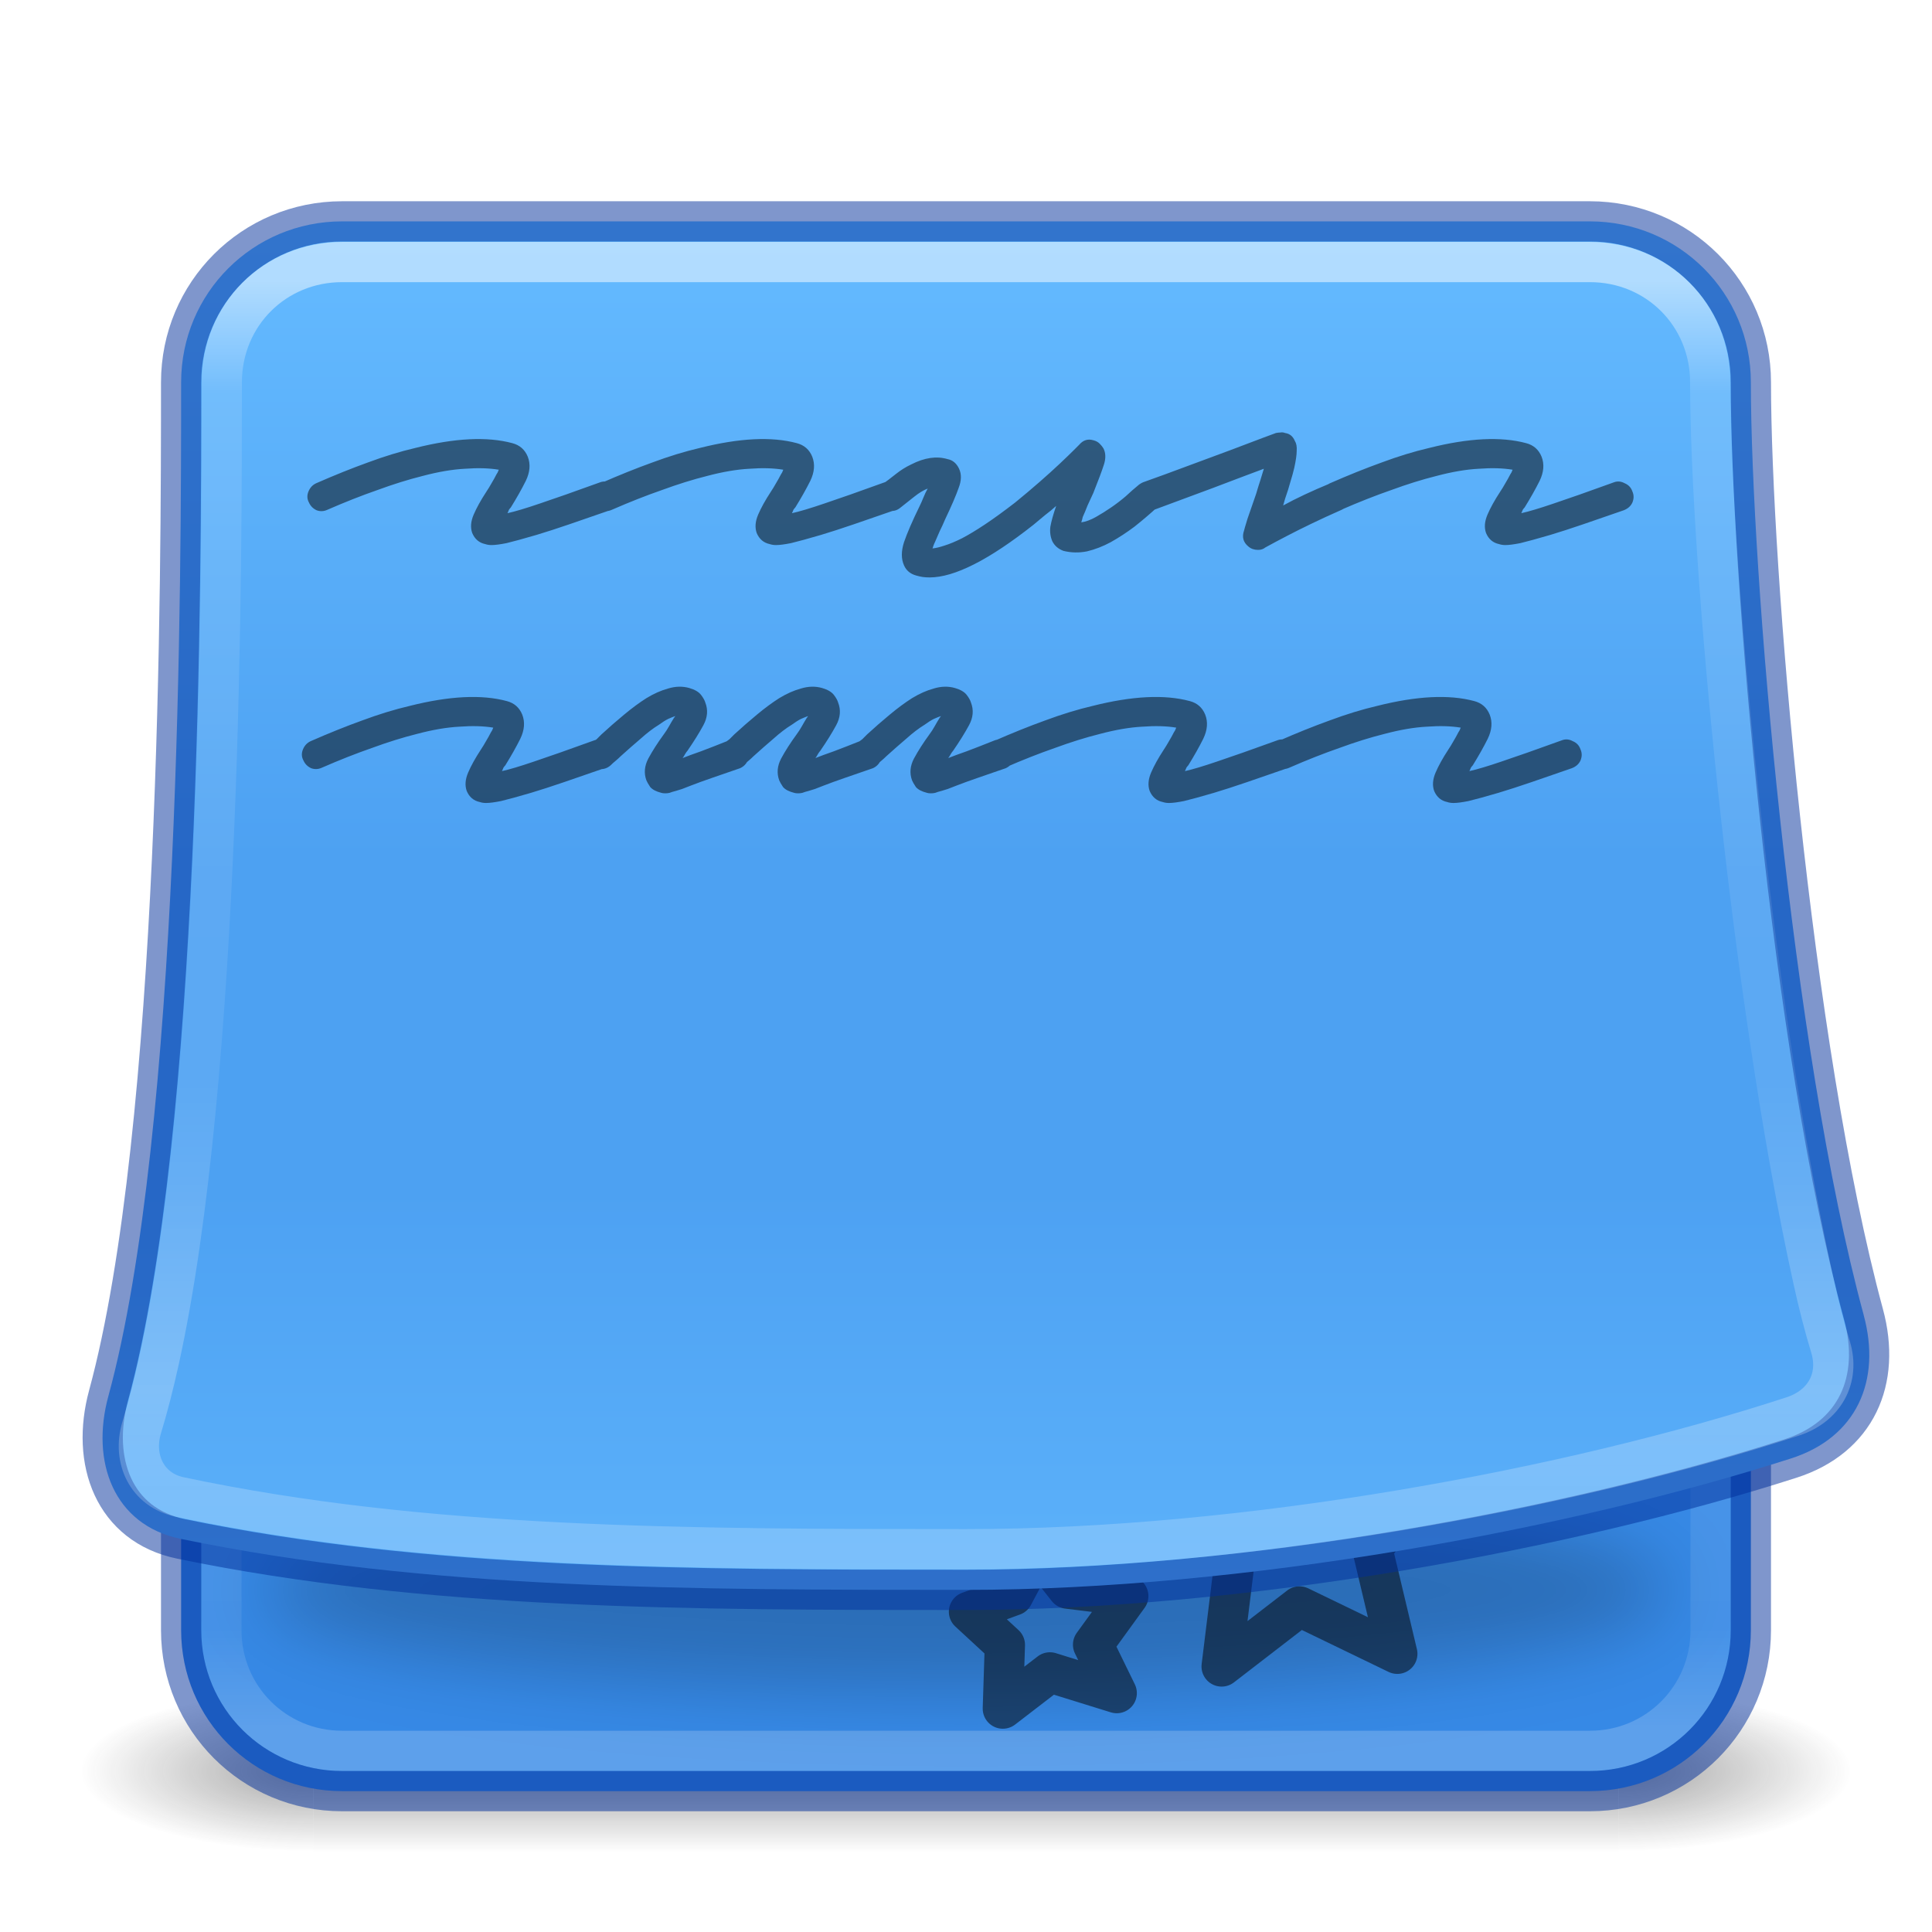
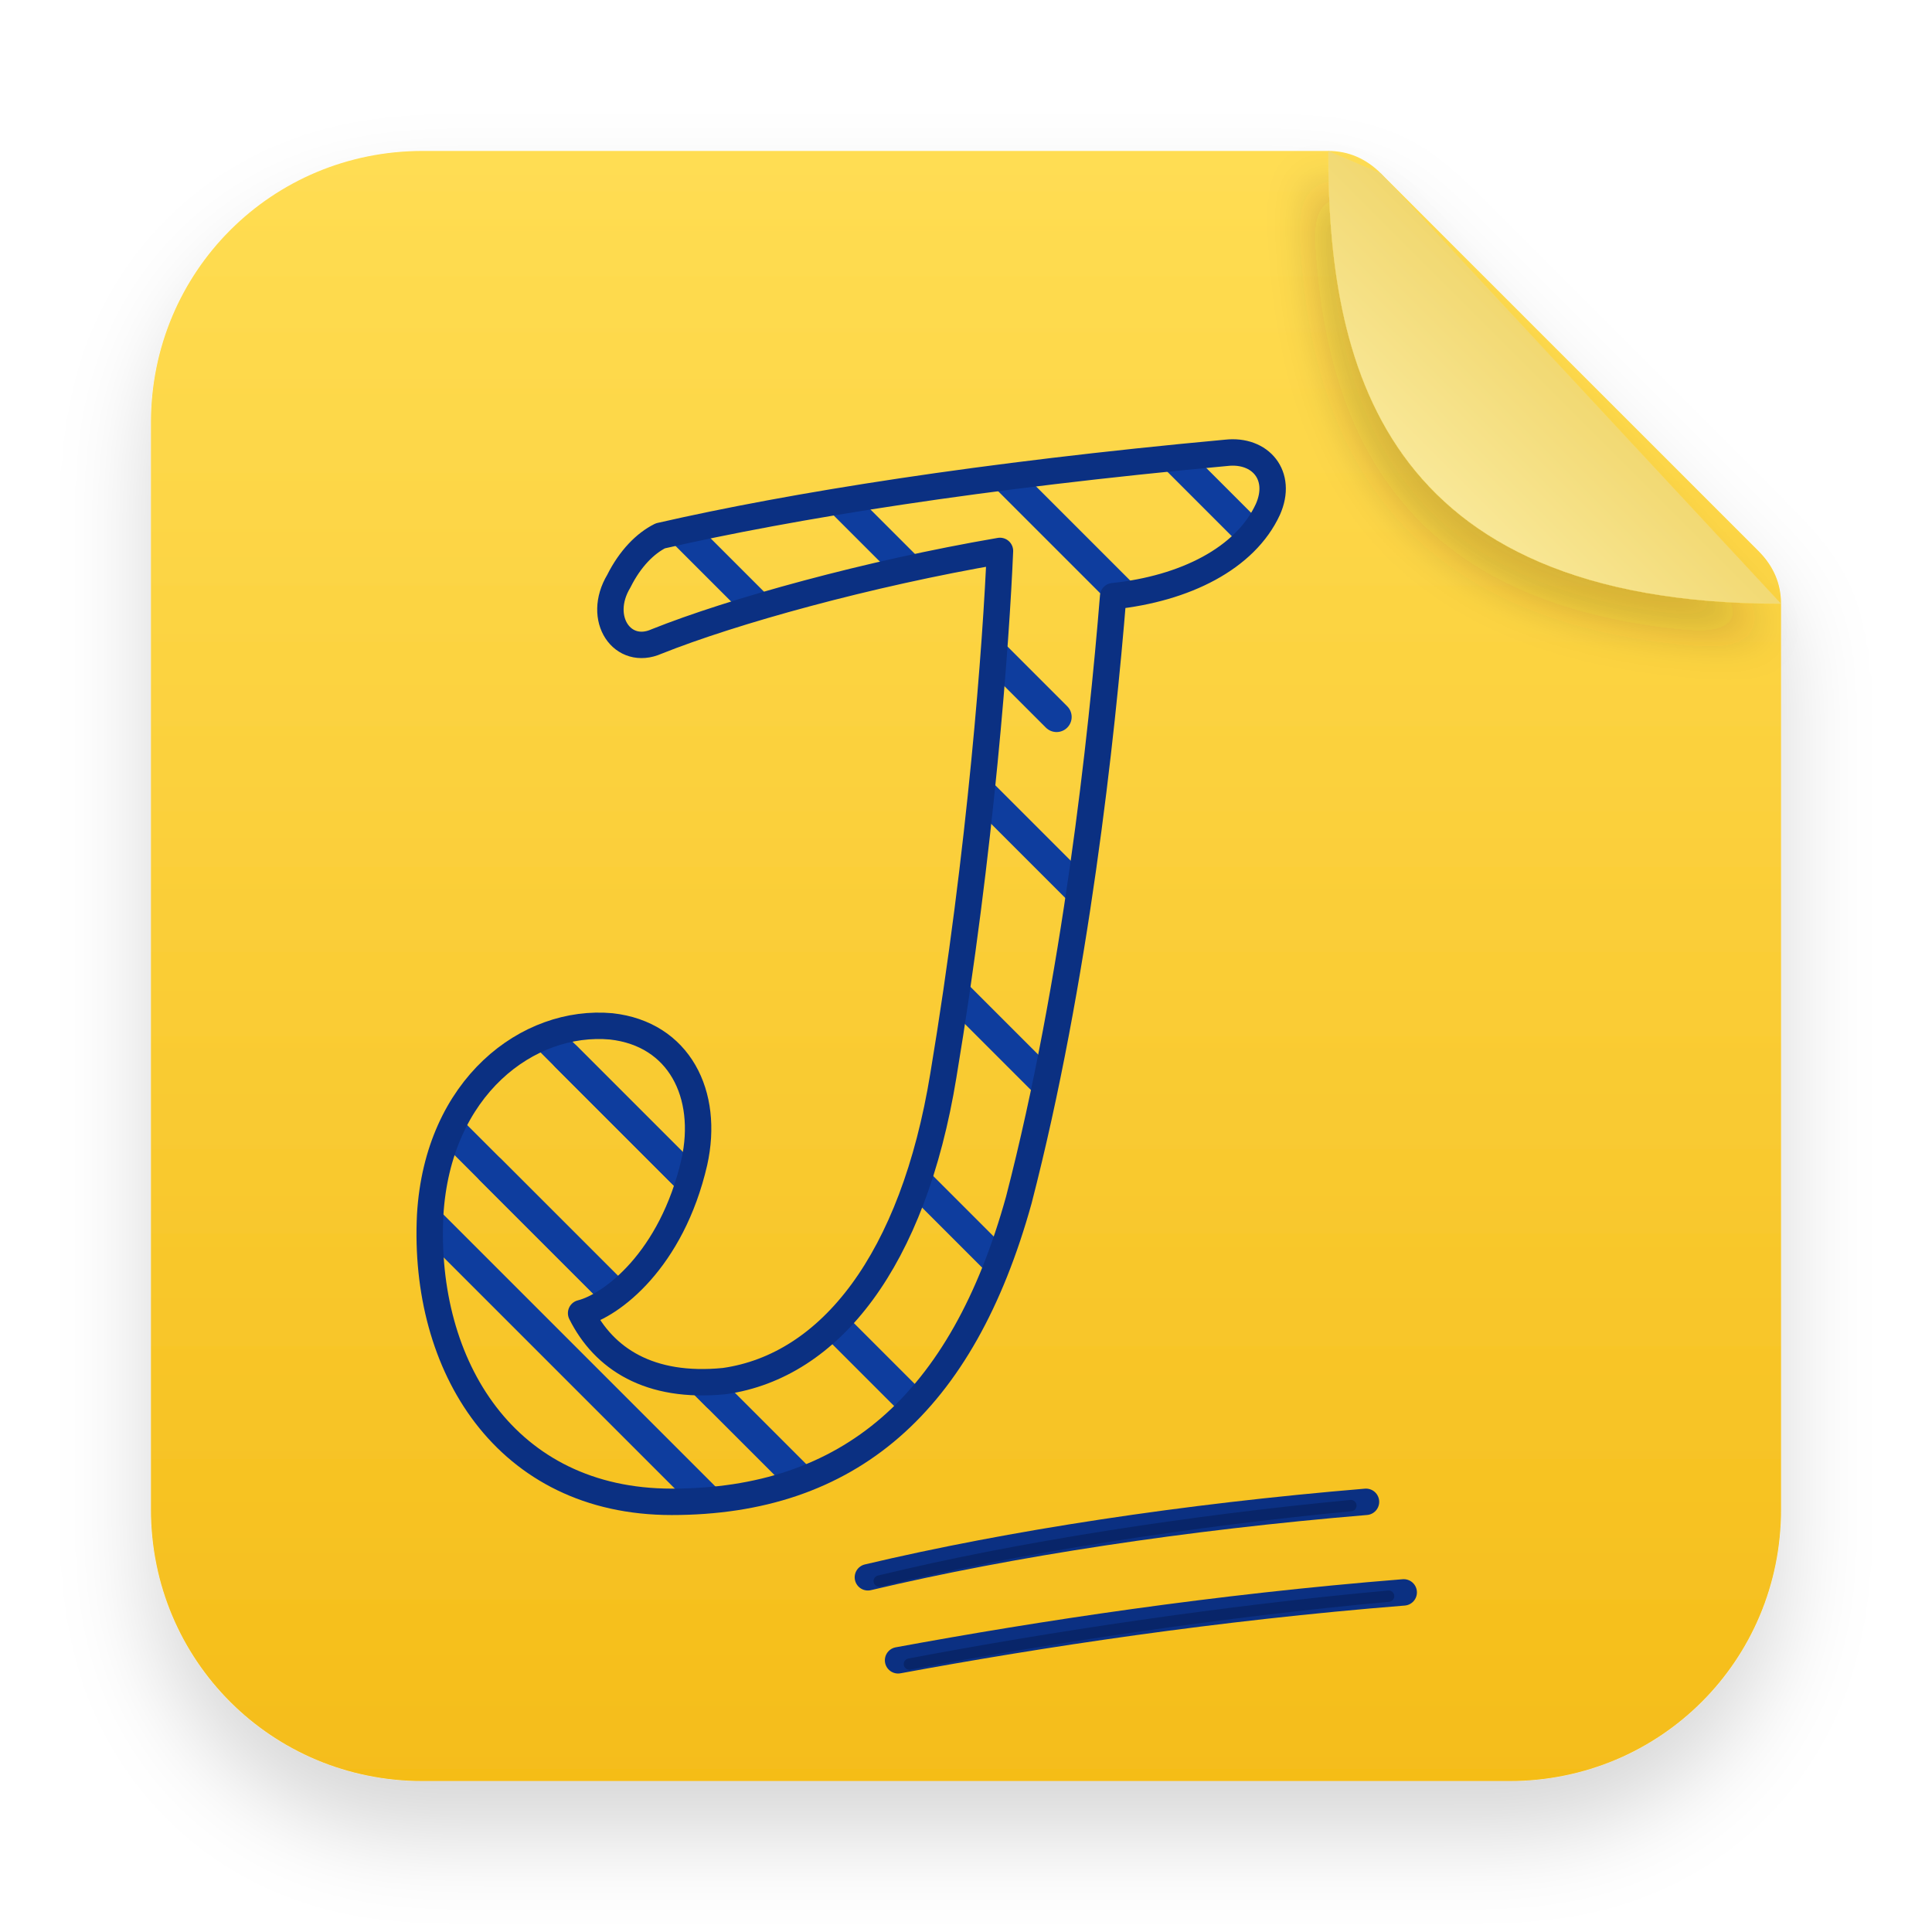
- <svg xmlns="http://www.w3.org/2000/svg" xmlns:xlink="http://www.w3.org/1999/xlink" id="svg13986" height="48" width="48" version="1.1" xml:space="preserve">
-   <defs id="defs13988">
-     <linearGradient id="linearGradient18">
-       <stop style="stop-color:#64baff;stop-opacity:1;" offset="0" id="stop10" />
-       <stop style="stop-color:#4da1f2;stop-opacity:1;" offset="0.399" id="stop26" />
-       <stop style="stop-color:#4da1f2;stop-opacity:1;" offset="0.611" id="stop25" />
-       <stop style="stop-color:#64baff;stop-opacity:1;" offset="1" id="stop16" />
+ <svg xmlns="http://www.w3.org/2000/svg" viewBox="0 0 512 512" width="512" height="512">
+   <defs>
+     <filter id="note-shadow" x="-8%" y="-8%" width="120%" height="124%">
+       <feDropShadow dx="0" dy="14" stdDeviation="12" flood-color="#141005" flood-opacity="0.16" />
+     </filter>
+     <filter id="dogear-shadow" x="-20%" y="-20%" width="150%" height="150%">
+       <feDropShadow dx="-4" dy="8" stdDeviation="6" flood-color="#3A2800" flood-opacity="0.20" />
+     </filter>
+     <linearGradient id="note-grad" x1="0%" y1="0%" x2="0%" y2="100%">
+       <stop offset="0%" stop-color="#FFDD53" />
+       <stop offset="100%" stop-color="#F5BD19" />
    </linearGradient>
-     <linearGradient id="linearGradient3688-166-749-4-0-3-8">
-       <stop offset="0" style="stop-color:#181818;stop-opacity:1" id="stop2883-4-0-1-8" />
-       <stop offset="1" style="stop-color:#181818;stop-opacity:0" id="stop2885-9-2-9-6" />
+     <linearGradient id="fold-grad" x1="0%" y1="100%" x2="100%" y2="0%">
+       <stop offset="0%" stop-color="#FFF5B8" />
+       <stop offset="100%" stop-color="#E5BE30" />
    </linearGradient>
-     <linearGradient id="linearGradient3702-501-757-8-4-1-1">
-       <stop offset="0" style="stop-color:#181818;stop-opacity:0" id="stop2895-8-9-9-1" />
-       <stop offset="0.5" style="stop-color:#181818;stop-opacity:1" id="stop2897-7-8-7-7" />
-       <stop offset="1" style="stop-color:#181818;stop-opacity:0" id="stop2899-4-5-1-5" />
-     </linearGradient>
-     <linearGradient id="linearGradient8">
-       <stop id="stop5" style="stop-color:#ffffff;stop-opacity:1" offset="0" />
-       <stop id="stop6" style="stop-color:#ffffff;stop-opacity:0.235" offset="0.089" />
-       <stop id="stop7" style="stop-color:#ffffff;stop-opacity:0.16;" offset="0.629" />
-       <stop id="stop9" style="stop-color:#ffffff;stop-opacity:0.5;" offset="0.887" />
-       <stop id="stop8" style="stop-color:#ffffff;stop-opacity:0.392" offset="1" />
-     </linearGradient>
-     <linearGradient id="linearGradient15">
-       <stop id="stop12" style="stop-color:#ffffff;stop-opacity:1" offset="0" />
-       <stop id="stop13" style="stop-color:#ffffff;stop-opacity:0.235" offset="0.068" />
-       <stop id="stop14" style="stop-color:#ffffff;stop-opacity:0.157" offset="0.931" />
-       <stop id="stop15" style="stop-color:#ffffff;stop-opacity:0.392" offset="1" />
-     </linearGradient>
-     <radialGradient gradientTransform="matrix(2.003784,0,0,1.4,27.98813,-17.4)" gradientUnits="userSpaceOnUse" xlink:href="#linearGradient3688-166-749-4-0-3-8" id="radialGradient3013-896-0" fy="43.5" fx="4.993" r="2.5" cy="43.5" cx="4.993" />
-     <radialGradient gradientTransform="matrix(2.003784,0,0,1.4,-20.01187,-104.4)" gradientUnits="userSpaceOnUse" xlink:href="#linearGradient3688-166-749-4-0-3-8" id="radialGradient3015-826-2" fy="43.5" fx="4.993" r="2.5" cy="43.5" cx="4.993" />
-     <linearGradient xlink:href="#linearGradient15" id="linearGradient12" x1="23" y1="7" x2="23" y2="43" gradientUnits="userSpaceOnUse" />
-     <filter style="color-interpolation-filters:sRGB" id="filter36" x="-0.062" y="-0.432" width="1.123" height="1.864">
-       <feGaussianBlur stdDeviation="0.9" id="feGaussianBlur36" />
-     </filter>
-     <linearGradient xlink:href="#linearGradient18" id="linearGradient3" x1="22" y1="6" x2="22" y2="44.5" gradientUnits="userSpaceOnUse" />
-     <linearGradient xlink:href="#linearGradient8" id="linearGradient5" x1="24" y1="7" x2="24" y2="38" gradientUnits="userSpaceOnUse" />
-     <linearGradient xlink:href="#linearGradient3702-501-757-8-4-1-1" id="linearGradient7" gradientUnits="userSpaceOnUse" x1="25.058" y1="47.028" x2="25.058" y2="39.999" />
+     <clipPath id="note-outline-clip">
+       <path d="M 112 40 L 352 40 Q 360 40 366 46 L 466 146 Q 472 152 472 160 L 472 400 C 472 440 440 472 400 472 L 112 472 C 72 472 40 440 40 400 L 40 112 C 40 72 72 40 112 40 Z" />
+     </clipPath>
+     <clipPath id="hazard-band-clip-large">
+       <path d="M 40 432 L 472 432 L 472 400 C 472 440 440 472 400 472 L 112 472 C 72 472 40 440 40 400 Z" />
+     </clipPath>
+     <clipPath id="j-clip">
+       <path d="         M 175 142 C 210 134 260 126 325 120 C 334 119 340 126 336 135         C 330 148 314 156 295 158 C 292 195 285 260 270 318         C 255 372 225 398 178 398 C 134 398 112 362 114 322         C 116 288 140 270 162 272 C 180 274 188 290 184 308         C 178 334 162 346 154 348 C 160 360 172 368 192 366         C 220 362 242 334 250 285 C 260 225 264 170 265 146         C 230 152 194 162 174 170 C 165 174 158 164 164 154         C 167 148 171 144 175 142 Z" />
+     </clipPath>
  </defs>
-   <g style="opacity:0.4" id="g3712-0" transform="matrix(1.157895,0,0,0.5714286,-3.78948,19.14286)">
-     <rect style="fill:url(#radialGradient3013-896-0);fill-opacity:1;stroke:none" id="rect2801-4" y="40" x="38" height="7" width="5" />
-     <rect style="fill:url(#radialGradient3015-826-2);fill-opacity:1;stroke:none" id="rect3696-8" transform="scale(-1)" y="-47" x="-10" height="7" width="5" />
-     <rect style="fill:url(#linearGradient7);fill-opacity:1;stroke:none" id="rect3700-7" y="40" x="10" height="7" width="28" />
+   <g filter="url(#note-shadow)">
+     <path d="M 112 40 L 352 40 Q 360 40 366 46 L 466 146 Q 472 152 472 160 L 472 400 C 472 440 440 472 400 472 L 112 472 C 72 472 40 440 40 400 L 40 112 C 40 72 72 40 112 40 Z" fill="url(#note-grad)" />
  </g>
-   <path id="path8" style="display:inline;overflow:visible;opacity:1;fill:#3689e6;fill-opacity:1;stroke:none;stroke-linecap:round;stroke-linejoin:round;marker:none;enable-background:accumulate" d="m 4.5,35.5 10e-6,5 c 0,2.216 1.784,4 4,4 H 39.5 c 2.216,0 4,-1.784 4,-4 L 43.5,35.5" />
-   <path id="path34" style="opacity:0.5;fill:none;stroke:#000000;stroke-width:1;stroke-linejoin:round" d="m 34.716,41.088 -2.432,-1.176 -1.933,1.491 0.381,-3.091 -2.297,-1.708 2.544,-0.126 0.938,-2.33 1.799,2.311 2.03,-0.159 -1.65,2.183 z" />
-   <path id="path35" style="opacity:0.5;fill:none;stroke:#000000;stroke-linejoin:round" d="m 27.745,42.065 -1.66,-0.515 -1.17,0.9 0.051,-1.583 -0.892,-0.824 1.097,-0.401 0.6,-1.126 0.753,0.953 1.508,0.185 -0.875,1.207 z" />
-   <path id="path10" style="display:inline;overflow:visible;opacity:0.5;fill:none;stroke:url(#linearGradient12);stroke-linecap:round;stroke-linejoin:round;marker:none;enable-background:accumulate" d="m 5.5,35.5 10e-6,5 C 5.5,42.166 6.834,43.5 8.5,43.5 H 39.5 c 1.666,0 3,-1.334 3,-3 L 42.5,35.5" />
-   <ellipse style="opacity:0.2;fill:#000000;fill-opacity:1;stroke:none;stroke-width:1;stroke-linecap:butt;stroke-linejoin:round;stroke-dasharray:none;stroke-opacity:1;filter:url(#filter36)" id="path36" cx="24" cy="39.5" ry="2.5" rx="17.496" />
-   <path id="rect6-8" style="display:inline;overflow:visible;opacity:0.5;fill:none;stroke:#002e99;stroke-linecap:round;stroke-linejoin:round;marker:none;enable-background:accumulate" d="m 4.5,37.5 10e-6,3 c 0,2.216 1.784,4 4,4 H 39.5 c 2.216,0 4,-1.784 4,-4 L 43.5,35.5" />
-   <path id="path2-5" style="color:#000000;font-style:normal;font-variant:normal;font-weight:normal;font-stretch:normal;font-size:medium;line-height:normal;font-family:sans-serif;font-variant-ligatures:normal;font-variant-position:normal;font-variant-caps:normal;font-variant-numeric:normal;font-variant-alternates:normal;font-variant-east-asian:normal;font-feature-settings:normal;font-variation-settings:normal;text-indent:0;text-align:start;text-decoration-line:none;text-decoration-style:solid;text-decoration-color:#000000;letter-spacing:normal;word-spacing:normal;text-transform:none;writing-mode:lr-tb;direction:ltr;text-orientation:mixed;dominant-baseline:auto;baseline-shift:baseline;text-anchor:start;white-space:normal;shape-padding:0;shape-margin:0;inline-size:0;clip-rule:nonzero;display:inline;overflow:visible;visibility:visible;isolation:auto;mix-blend-mode:normal;color-interpolation:sRGB;color-interpolation-filters:linearRGB;solid-color:#000000;solid-opacity:1;vector-effect:none;fill:url(#linearGradient3);fill-rule:nonzero;stroke:none;stroke-linecap:butt;stroke-linejoin:round;stroke-miterlimit:4;stroke-dasharray:none;stroke-dashoffset:0;stroke-opacity:1;-inkscape-stroke:none;color-rendering:auto;image-rendering:auto;shape-rendering:auto;text-rendering:auto;enable-background:accumulate;stop-color:#000000;stop-opacity:1" d="M 46.303,32.67 C 44.5,26.039 43.5,14.141 43.5,9.5 43.5,7.284 41.716,5.5 39.5,5.5 H 24 8.5 C 6.284,5.5 4.5,7.284 4.5,9.5 4.5,14.145 4.5,28.064 2.692,34.688 2.248,36.315 2.822,37.887 4.483,38.231 10.619,39.5 17.125,39.5 24,39.5 c 6.869,0 15,-1.5 20.5,-3.266 1.624,-0.521 2.248,-1.927 1.802,-3.564 z" />
-   <path id="path1-1" style="opacity:0.5;fill:none;stroke:#002e99;stroke-linejoin:round;stroke-opacity:1" d="m 8.5,5.5 c -2.216,0 -4,1.784 -4,4 0,4.641 0,18.541 -1.803,25.171 C 2.252,36.308 2.829,37.889 4.5,38.234 10.631,39.5 17.131,39.5 24,39.5 c 6.863,0 15,-1.5 20.484,-3.263 1.632,-0.525 2.26,-1.937 1.814,-3.584 C 44.5,26.017 43.5,14.137 43.5,9.5 c 0,-2.216 -1.784,-4 -4,-4 H 24 Z" />
-   <path id="path3" style="opacity:0.5;fill:none;stroke:url(#linearGradient5);stroke-linejoin:miter;stroke-opacity:1" d="M 8.5,6.51 H 24 39.5 c 1.674,0 2.99,1.316 2.99,2.99 0,4.331 0.992,15.197 2.559,22.297 0.128,0.582 0.27,1.142 0.43,1.667 0.238,0.784 -0.159,1.472 -0.938,1.727 C 39,37 30.963,38.49 24,38.49 c -6.963,0 -13.475,-0.012 -19.541,-1.299 C 3.658,37.021 3.283,36.248 3.521,35.464 3.681,34.938 3.823,34.379 3.951,33.797 5.518,26.697 5.51,13.831 5.51,9.5 5.51,7.826 6.826,6.51 8.5,6.51 Z" />
-   <path d="m 12.075,19.95 q -0.084,0 -0.156,-0.024 -0.228,-0.048 -0.324,-0.276 -0.072,-0.204 0.036,-0.456 0.108,-0.252 0.312,-0.564 0.072,-0.108 0.132,-0.216 0.072,-0.12 0.12,-0.216 0.036,-0.048 0.06,-0.12 -0.36,-0.06 -0.84,-0.024 -0.468,0.024 -1.056,0.18 -0.528,0.132 -1.116,0.348 -0.588,0.204 -1.248,0.492 -0.132,0.06 -0.264,0.012 -0.132,-0.06 -0.192,-0.192 -0.072,-0.132 -0.012,-0.276 0.06,-0.144 0.192,-0.204 0.684,-0.3 1.284,-0.516 0.612,-0.228 1.176,-0.36 1.476,-0.372 2.412,-0.12 0.276,0.072 0.384,0.336 0.108,0.276 -0.048,0.6 -0.156,0.312 -0.372,0.66 -0.024,0.024 -0.048,0.06 -0.012,0.036 -0.036,0.084 0.276,-0.06 0.804,-0.24 0.54,-0.18 1.5,-0.528 0.132,-0.048 0.264,0.024 0.144,0.06 0.192,0.204 0.06,0.132 0,0.276 -0.06,0.132 -0.216,0.192 -0.552,0.192 -1.008,0.348 -0.456,0.156 -0.816,0.264 -0.492,0.144 -0.744,0.204 -0.24,0.048 -0.372,0.048 z m 4.452,-0.24 q -0.06,0 -0.096,-0.012 -0.192,-0.048 -0.276,-0.144 -0.072,-0.108 -0.096,-0.168 -0.096,-0.264 0.048,-0.54 0.156,-0.288 0.384,-0.6 0.072,-0.096 0.132,-0.204 0.06,-0.108 0.12,-0.204 0.012,-0.012 0.036,-0.048 -0.072,0.024 -0.18,0.072 -0.096,0.048 -0.228,0.144 -0.216,0.132 -0.456,0.348 -0.24,0.204 -0.492,0.432 -0.06,0.06 -0.132,0.12 -0.06,0.048 -0.12,0.108 -0.108,0.096 -0.252,0.096 -0.156,-0.012 -0.252,-0.132 -0.108,-0.108 -0.096,-0.252 0.012,-0.156 0.12,-0.252 0.06,-0.06 0.132,-0.108 0.06,-0.06 0.12,-0.12 0.288,-0.264 0.564,-0.492 0.288,-0.24 0.552,-0.408 0.276,-0.168 0.54,-0.24 0.276,-0.084 0.528,-0.012 0.204,0.06 0.288,0.168 0.084,0.108 0.108,0.192 0.108,0.276 -0.048,0.564 -0.156,0.288 -0.396,0.636 -0.024,0.024 -0.06,0.084 -0.024,0.048 -0.06,0.096 0.18,-0.072 0.456,-0.168 0.288,-0.108 0.708,-0.276 0.156,-0.048 0.288,0.024 0.132,0.06 0.18,0.204 0.06,0.132 -0.012,0.276 -0.06,0.132 -0.192,0.192 -0.384,0.132 -0.696,0.24 -0.312,0.108 -0.528,0.192 -0.12,0.048 -0.216,0.084 -0.084,0.024 -0.156,0.048 -0.096,0.024 -0.156,0.048 -0.048,0.012 -0.108,0.012 z m 3.3,0 q -0.06,0 -0.096,-0.012 -0.192,-0.048 -0.276,-0.144 -0.072,-0.108 -0.096,-0.168 -0.096,-0.264 0.048,-0.54 0.156,-0.288 0.384,-0.6 0.072,-0.096 0.132,-0.204 0.06,-0.108 0.12,-0.204 0.012,-0.012 0.036,-0.048 -0.072,0.024 -0.18,0.072 -0.096,0.048 -0.228,0.144 -0.216,0.132 -0.456,0.348 -0.24,0.204 -0.492,0.432 -0.06,0.06 -0.132,0.12 -0.06,0.048 -0.12,0.108 -0.108,0.096 -0.252,0.096 -0.156,-0.012 -0.252,-0.132 -0.108,-0.108 -0.096,-0.252 0.012,-0.156 0.12,-0.252 0.06,-0.06 0.132,-0.108 0.06,-0.06 0.12,-0.12 0.288,-0.264 0.564,-0.492 0.288,-0.24 0.552,-0.408 0.276,-0.168 0.54,-0.24 0.276,-0.084 0.528,-0.012 0.204,0.06 0.288,0.168 0.084,0.108 0.108,0.192 0.108,0.276 -0.048,0.564 -0.156,0.288 -0.396,0.636 -0.024,0.024 -0.06,0.084 -0.024,0.048 -0.06,0.096 0.18,-0.072 0.456,-0.168 0.288,-0.108 0.708,-0.276 0.156,-0.048 0.288,0.024 0.132,0.06 0.18,0.204 0.06,0.132 -0.012,0.276 -0.06,0.132 -0.192,0.192 -0.384,0.132 -0.696,0.24 -0.312,0.108 -0.528,0.192 -0.12,0.048 -0.216,0.084 -0.084,0.024 -0.156,0.048 -0.096,0.024 -0.156,0.048 -0.048,0.012 -0.108,0.012 z m 3.3,0 q -0.06,0 -0.096,-0.012 -0.192,-0.048 -0.276,-0.144 -0.072,-0.108 -0.096,-0.168 -0.096,-0.264 0.048,-0.54 0.156,-0.288 0.384,-0.6 0.072,-0.096 0.132,-0.204 0.06,-0.108 0.12,-0.204 0.012,-0.012 0.036,-0.048 -0.072,0.024 -0.18,0.072 -0.096,0.048 -0.228,0.144 -0.216,0.132 -0.456,0.348 -0.24,0.204 -0.492,0.432 -0.06,0.06 -0.132,0.12 -0.06,0.048 -0.12,0.108 -0.108,0.096 -0.252,0.096 -0.156,-0.012 -0.252,-0.132 -0.108,-0.108 -0.096,-0.252 0.012,-0.156 0.12,-0.252 0.06,-0.06 0.132,-0.108 0.06,-0.06 0.12,-0.12 0.288,-0.264 0.564,-0.492 0.288,-0.24 0.552,-0.408 0.276,-0.168 0.54,-0.24 0.276,-0.084 0.528,-0.012 0.204,0.06 0.288,0.168 0.084,0.108 0.108,0.192 0.108,0.276 -0.048,0.564 -0.156,0.288 -0.396,0.636 -0.024,0.024 -0.06,0.084 -0.024,0.048 -0.06,0.096 0.18,-0.072 0.456,-0.168 0.288,-0.108 0.708,-0.276 0.156,-0.048 0.288,0.024 0.132,0.06 0.18,0.204 0.06,0.132 -0.012,0.276 -0.06,0.132 -0.192,0.192 -0.384,0.132 -0.696,0.24 -0.312,0.108 -0.528,0.192 -0.12,0.048 -0.216,0.084 -0.084,0.024 -0.156,0.048 -0.096,0.024 -0.156,0.048 -0.048,0.012 -0.108,0.012 z m 5.916,0.24 q -0.084,0 -0.156,-0.024 -0.228,-0.048 -0.324,-0.276 -0.072,-0.204 0.036,-0.456 0.108,-0.252 0.312,-0.564 0.072,-0.108 0.132,-0.216 0.072,-0.12 0.12,-0.216 0.036,-0.048 0.06,-0.12 -0.36,-0.06 -0.84,-0.024 -0.468,0.024 -1.056,0.18 -0.528,0.132 -1.116,0.348 -0.588,0.204 -1.248,0.492 -0.132,0.06 -0.264,0.012 -0.132,-0.06 -0.192,-0.192 -0.072,-0.132 -0.012,-0.276 0.06,-0.144 0.192,-0.204 0.684,-0.3 1.284,-0.516 0.612,-0.228 1.176,-0.36 1.476,-0.372 2.412,-0.12 0.276,0.072 0.384,0.336 0.108,0.276 -0.048,0.6 -0.156,0.312 -0.372,0.66 -0.024,0.024 -0.048,0.06 -0.012,0.036 -0.036,0.084 0.276,-0.06 0.804,-0.24 0.54,-0.18 1.5,-0.528 0.132,-0.048 0.264,0.024 0.144,0.06 0.192,0.204 0.06,0.132 0,0.276 -0.06,0.132 -0.216,0.192 -0.552,0.192 -1.008,0.348 -0.456,0.156 -0.816,0.264 -0.492,0.144 -0.744,0.204 -0.24,0.048 -0.372,0.048 z m 7.068,0 q -0.084,0 -0.156,-0.024 -0.228,-0.048 -0.324,-0.276 -0.072,-0.204 0.036,-0.456 0.108,-0.252 0.312,-0.564 0.072,-0.108 0.132,-0.216 0.072,-0.12 0.12,-0.216 0.036,-0.048 0.06,-0.12 -0.36,-0.06 -0.84,-0.024 -0.468,0.024 -1.056,0.18 -0.528,0.132 -1.116,0.348 -0.588,0.204 -1.248,0.492 -0.132,0.06 -0.264,0.012 -0.132,-0.06 -0.192,-0.192 -0.072,-0.132 -0.012,-0.276 0.06,-0.144 0.192,-0.204 0.684,-0.3 1.284,-0.516 0.612,-0.228 1.176,-0.36 1.476,-0.372 2.412,-0.12 0.276,0.072 0.384,0.336 0.108,0.276 -0.048,0.6 -0.156,0.312 -0.372,0.66 -0.024,0.024 -0.048,0.06 -0.012,0.036 -0.036,0.084 0.276,-0.06 0.804,-0.24 0.54,-0.18 1.5,-0.528 0.132,-0.048 0.264,0.024 0.144,0.06 0.192,0.204 0.06,0.132 0,0.276 -0.06,0.132 -0.216,0.192 -0.552,0.192 -1.008,0.348 -0.456,0.156 -0.816,0.264 -0.492,0.144 -0.744,0.204 -0.24,0.048 -0.372,0.048 z" id="text1" style="font-size:12px;font-family:'Redacted Script';-inkscape-font-specification:'Redacted Script';opacity:0.5;stroke-width:2;stroke-linejoin:round" aria-label="rights" />
-   <path d="m 12.212,13.542 c -0.056,0 -0.108,-0.008 -0.156,-0.024 -0.152,-0.032 -0.26,-0.124 -0.324,-0.276 -0.048,-0.136 -0.036,-0.288 0.036,-0.456 0.072,-0.168 0.176,-0.356 0.312,-0.564 0.048,-0.072 0.092,-0.144 0.132,-0.216 0.048,-0.08 0.088,-0.152 0.12,-0.216 0.024,-0.032 0.044,-0.072 0.06,-0.12 -0.24,-0.04 -0.52,-0.048 -0.84,-0.024 -0.312,0.016 -0.664,0.076 -1.056,0.18 -0.352,0.088 -0.724,0.204 -1.116,0.348 -0.392,0.136 -0.808,0.3 -1.248,0.492 -0.088,0.04 -0.176,0.044 -0.264,0.012 -0.088,-0.04 -0.152,-0.104 -0.192,-0.192 -0.048,-0.088 -0.052,-0.18 -0.012,-0.276 0.04,-0.096 0.104,-0.164 0.192,-0.204 0.456,-0.2 0.884,-0.372 1.284,-0.516 0.408,-0.152 0.8,-0.272 1.176,-0.36 0.984,-0.248 1.788,-0.288 2.412,-0.12 0.184,0.048 0.312,0.16 0.384,0.336 0.072,0.184 0.056,0.384 -0.048,0.6 -0.104,0.208 -0.228,0.428 -0.372,0.66 -0.016,0.016 -0.032,0.036 -0.048,0.06 -0.008,0.024 -0.02,0.052 -0.036,0.084 0.184,-0.04 0.452,-0.12 0.804,-0.24 0.36,-0.12 0.86,-0.296 1.5,-0.528 0.088,-0.032 0.176,-0.024 0.264,0.024 0.096,0.04 0.16,0.108 0.192,0.204 0.04,0.088 0.04,0.18 0,0.276 -0.04,0.088 -0.112,0.152 -0.216,0.192 -0.368,0.128 -0.704,0.244 -1.008,0.348 -0.304,0.104 -0.576,0.192 -0.816,0.264 -0.328,0.096 -0.576,0.164 -0.744,0.204 -0.16,0.032 -0.284,0.048 -0.372,0.048 z m 7.068,0 c -0.056,0 -0.108,-0.008 -0.156,-0.024 -0.152,-0.032 -0.26,-0.124 -0.324,-0.276 -0.048,-0.136 -0.036,-0.288 0.036,-0.456 0.072,-0.168 0.176,-0.356 0.312,-0.564 0.048,-0.072 0.092,-0.144 0.132,-0.216 0.048,-0.08 0.088,-0.152 0.12,-0.216 0.024,-0.032 0.044,-0.072 0.06,-0.12 -0.24,-0.04 -0.52,-0.048 -0.84,-0.024 -0.312,0.016 -0.664,0.076 -1.056,0.18 -0.352,0.088 -0.724,0.204 -1.116,0.348 -0.392,0.136 -0.808,0.3 -1.248,0.492 -0.088,0.04 -0.176,0.044 -0.264,0.012 -0.088,-0.04 -0.152,-0.104 -0.192,-0.192 -0.048,-0.088 -0.052,-0.18 -0.012,-0.276 0.04,-0.096 0.104,-0.164 0.192,-0.204 0.456,-0.2 0.884,-0.372 1.284,-0.516 0.408,-0.152 0.8,-0.272 1.176,-0.36 0.984,-0.248 1.788,-0.288 2.412,-0.12 0.184,0.048 0.312,0.16 0.384,0.336 0.072,0.184 0.056,0.384 -0.048,0.6 -0.104,0.208 -0.228,0.428 -0.372,0.66 -0.016,0.016 -0.032,0.036 -0.048,0.06 -0.008,0.024 -0.02,0.052 -0.036,0.084 0.184,-0.04 0.452,-0.12 0.804,-0.24 0.36,-0.12 0.86,-0.296 1.5,-0.528 0.088,-0.032 0.176,-0.024 0.264,0.024 0.096,0.04 0.16,0.108 0.192,0.204 0.04,0.088 0.04,0.18 0,0.276 -0.04,0.088 -0.112,0.152 -0.216,0.192 -0.368,0.128 -0.704,0.244 -1.008,0.348 -0.304,0.104 -0.576,0.192 -0.816,0.264 -0.328,0.096 -0.576,0.164 -0.744,0.204 -0.16,0.032 -0.284,0.048 -0.372,0.048 z m 3.816,0.804 c -0.064,0 -0.124,-0.004 -0.18,-0.012 -0.048,-0.008 -0.1,-0.02 -0.156,-0.036 -0.144,-0.04 -0.244,-0.124 -0.3,-0.252 -0.072,-0.16 -0.072,-0.352 0,-0.576 0.08,-0.232 0.208,-0.528 0.384,-0.888 0.032,-0.064 0.064,-0.136 0.096,-0.216 0.032,-0.08 0.068,-0.156 0.108,-0.228 -0.104,0.04 -0.216,0.108 -0.336,0.204 -0.112,0.088 -0.228,0.18 -0.348,0.276 -0.08,0.064 -0.168,0.088 -0.264,0.072 -0.104,-0.016 -0.188,-0.06 -0.252,-0.132 -0.064,-0.08 -0.088,-0.168 -0.072,-0.264 0.016,-0.096 0.06,-0.18 0.132,-0.252 0.112,-0.08 0.228,-0.168 0.348,-0.264 0.12,-0.096 0.248,-0.176 0.384,-0.24 0.328,-0.168 0.628,-0.212 0.9,-0.132 0.128,0.024 0.224,0.104 0.288,0.24 0.064,0.136 0.06,0.296 -0.012,0.48 -0.064,0.184 -0.176,0.444 -0.336,0.78 -0.04,0.096 -0.084,0.192 -0.132,0.288 -0.04,0.096 -0.08,0.188 -0.12,0.276 -0.016,0.032 -0.028,0.06 -0.036,0.084 l -0.024,0.072 c 0.08,-0.008 0.18,-0.032 0.3,-0.072 0.128,-0.04 0.272,-0.1 0.432,-0.18 0.168,-0.088 0.36,-0.204 0.576,-0.348 0.216,-0.144 0.464,-0.324 0.744,-0.54 0.216,-0.176 0.42,-0.348 0.612,-0.516 0.192,-0.168 0.36,-0.32 0.504,-0.456 0.144,-0.136 0.26,-0.248 0.348,-0.336 l 0.132,-0.132 c 0.096,-0.112 0.212,-0.148 0.348,-0.108 0.064,0.016 0.116,0.044 0.156,0.084 0.04,0.04 0.072,0.08 0.096,0.12 0.056,0.112 0.06,0.244 0.012,0.396 -0.048,0.152 -0.136,0.388 -0.264,0.708 l -0.144,0.312 c -0.04,0.104 -0.08,0.2 -0.12,0.288 -0.008,0.04 -0.02,0.084 -0.036,0.132 0.112,-0.016 0.232,-0.06 0.36,-0.132 0.128,-0.072 0.256,-0.152 0.384,-0.24 0.128,-0.088 0.248,-0.18 0.36,-0.276 0.112,-0.104 0.212,-0.192 0.3,-0.264 0.08,-0.072 0.168,-0.104 0.264,-0.096 0.096,0.008 0.18,0.048 0.252,0.12 0.064,0.08 0.092,0.168 0.084,0.264 0,0.096 -0.04,0.18 -0.12,0.252 -0.184,0.168 -0.372,0.328 -0.564,0.48 -0.192,0.144 -0.388,0.272 -0.588,0.384 -0.192,0.104 -0.388,0.18 -0.588,0.228 -0.2,0.04 -0.396,0.036 -0.588,-0.012 -0.128,-0.048 -0.22,-0.128 -0.276,-0.24 -0.048,-0.112 -0.064,-0.232 -0.048,-0.36 0.024,-0.136 0.072,-0.308 0.144,-0.516 -0.088,0.08 -0.18,0.156 -0.276,0.228 -0.088,0.072 -0.184,0.152 -0.288,0.24 -1.104,0.872 -1.964,1.308 -2.58,1.308 z m 8.16,-0.684 c -0.096,0 -0.176,-0.028 -0.24,-0.084 -0.128,-0.104 -0.164,-0.236 -0.108,-0.396 0,-0.008 0.028,-0.104 0.084,-0.288 0.064,-0.184 0.136,-0.392 0.216,-0.624 0.04,-0.136 0.076,-0.252 0.108,-0.348 0.032,-0.104 0.06,-0.196 0.084,-0.276 -0.168,0.064 -0.36,0.136 -0.576,0.216 -0.216,0.08 -0.448,0.168 -0.696,0.264 -0.24,0.088 -0.488,0.18 -0.744,0.276 -0.256,0.096 -0.504,0.188 -0.744,0.276 -0.088,0.032 -0.176,0.028 -0.264,-0.012 -0.096,-0.048 -0.164,-0.12 -0.204,-0.216 -0.032,-0.088 -0.024,-0.176 0.024,-0.264 0.04,-0.096 0.108,-0.164 0.204,-0.204 0.36,-0.128 0.732,-0.264 1.116,-0.408 0.392,-0.144 0.748,-0.276 1.068,-0.396 0.32,-0.12 0.584,-0.22 0.792,-0.3 l 0.324,-0.12 c 0.04,-0.008 0.076,-0.012 0.108,-0.012 0.04,-0.008 0.08,-0.004 0.12,0.012 0.112,0.016 0.192,0.08 0.24,0.192 0.04,0.064 0.056,0.148 0.048,0.252 0,0.096 -0.02,0.236 -0.06,0.42 -0.024,0.104 -0.056,0.22 -0.096,0.348 -0.032,0.12 -0.076,0.26 -0.132,0.42 -0.008,0.032 -0.016,0.06 -0.024,0.084 -0.008,0.024 -0.016,0.052 -0.024,0.084 0.32,-0.176 0.712,-0.36 1.176,-0.552 0.088,-0.04 0.176,-0.04 0.264,0 0.088,0.032 0.152,0.092 0.192,0.18 0.048,0.088 0.052,0.18 0.012,0.276 -0.04,0.096 -0.104,0.164 -0.192,0.204 -0.272,0.12 -0.524,0.236 -0.756,0.348 -0.232,0.112 -0.432,0.212 -0.6,0.3 -0.2,0.104 -0.38,0.2 -0.54,0.288 -0.048,0.04 -0.108,0.06 -0.18,0.06 z m 6.144,-0.12 c -0.056,0 -0.108,-0.008 -0.156,-0.024 -0.152,-0.032 -0.26,-0.124 -0.324,-0.276 -0.048,-0.136 -0.036,-0.288 0.036,-0.456 0.072,-0.168 0.176,-0.356 0.312,-0.564 0.048,-0.072 0.092,-0.144 0.132,-0.216 0.048,-0.08 0.088,-0.152 0.12,-0.216 0.024,-0.032 0.044,-0.072 0.06,-0.12 -0.24,-0.04 -0.52,-0.048 -0.84,-0.024 -0.312,0.016 -0.664,0.076 -1.056,0.18 -0.352,0.088 -0.724,0.204 -1.116,0.348 -0.392,0.136 -0.808,0.3 -1.248,0.492 -0.088,0.04 -0.176,0.044 -0.264,0.012 -0.088,-0.04 -0.152,-0.104 -0.192,-0.192 -0.048,-0.088 -0.052,-0.18 -0.012,-0.276 0.04,-0.096 0.104,-0.164 0.192,-0.204 0.456,-0.2 0.884,-0.372 1.284,-0.516 0.408,-0.152 0.8,-0.272 1.176,-0.36 0.984,-0.248 1.788,-0.288 2.412,-0.12 0.184,0.048 0.312,0.16 0.384,0.336 0.072,0.184 0.056,0.384 -0.048,0.6 -0.104,0.208 -0.228,0.428 -0.372,0.66 -0.016,0.016 -0.032,0.036 -0.048,0.06 -0.008,0.024 -0.02,0.052 -0.036,0.084 0.184,-0.04 0.452,-0.12 0.804,-0.24 0.36,-0.12 0.86,-0.296 1.5,-0.528 0.088,-0.032 0.176,-0.024 0.264,0.024 0.096,0.04 0.16,0.108 0.192,0.204 0.04,0.088 0.04,0.18 0,0.276 -0.04,0.088 -0.112,0.152 -0.216,0.192 -0.368,0.128 -0.704,0.244 -1.008,0.348 -0.304,0.104 -0.576,0.192 -0.816,0.264 -0.328,0.096 -0.576,0.164 -0.744,0.204 -0.16,0.032 -0.284,0.048 -0.372,0.048 z" id="text2" style="font-size:12px;font-family:'Redacted Script';-inkscape-font-specification:'Redacted Script';opacity:0.5;stroke-width:2;stroke-linejoin:round" aria-label="trans" />
+   <path d="M 352 40 C 352 95 365 160 472 160 L 366 46 Z" fill="url(#fold-grad)" filter="url(#dogear-shadow)" />
+   <g clip-path="url(#j-clip)" stroke="#0E3D9E" stroke-width="8" stroke-linecap="round">
+     <line x1="160" y1="120" x2="240" y2="200" />
+     <line x1="200" y1="110" x2="280" y2="190" />
+     <line x1="240" y1="100" x2="320" y2="180" />
+     <line x1="280" y1="90" x2="360" y2="170" />
+     <line x1="210" y1="160" x2="310" y2="260" />
+     <line x1="190" y1="200" x2="290" y2="300" />
+     <line x1="170" y1="240" x2="270" y2="340" />
+     <line x1="150" y1="280" x2="250" y2="380" />
+     <line x1="130" y1="310" x2="230" y2="410" />
+     <line x1="100" y1="310" x2="200" y2="410" />
+     <line x1="90" y1="270" x2="190" y2="370" />
+     <line x1="110" y1="240" x2="210" y2="340" />
+   </g>
+   <path d="     M 175 142 C 210 134 260 126 325 120 C 334 119 340 126 336 135     C 330 148 314 156 295 158 C 292 195 285 260 270 318     C 255 372 225 398 178 398 C 134 398 112 362 114 322     C 116 288 140 270 162 272 C 180 274 188 290 184 308     C 178 334 162 346 154 348 C 160 360 172 368 192 366     C 220 362 242 334 250 285 C 260 225 264 170 265 146     C 230 152 194 162 174 170 C 165 174 158 164 164 154     C 167 148 171 144 175 142 Z" fill="none" stroke="#0B3082" stroke-width="7" stroke-linecap="round" stroke-linejoin="round" />
+   <path d="M 230 418 C 268 409 314 402 362 398" fill="none" stroke="#0B3082" stroke-width="7" stroke-linecap="round" />
+   <path d="M 233 419 C 270 410 316 403 358 399" fill="none" stroke="#072260" stroke-width="3" stroke-linecap="round" opacity="0.75" />
+   <path d="M 238 440 C 276 433 322 426 372 422" fill="none" stroke="#0B3082" stroke-width="7" stroke-linecap="round" />
+   <path d="M 241 441 C 278 434 324 427 368 423" fill="none" stroke="#072260" stroke-width="3" stroke-linecap="round" opacity="0.75" />
</svg>
